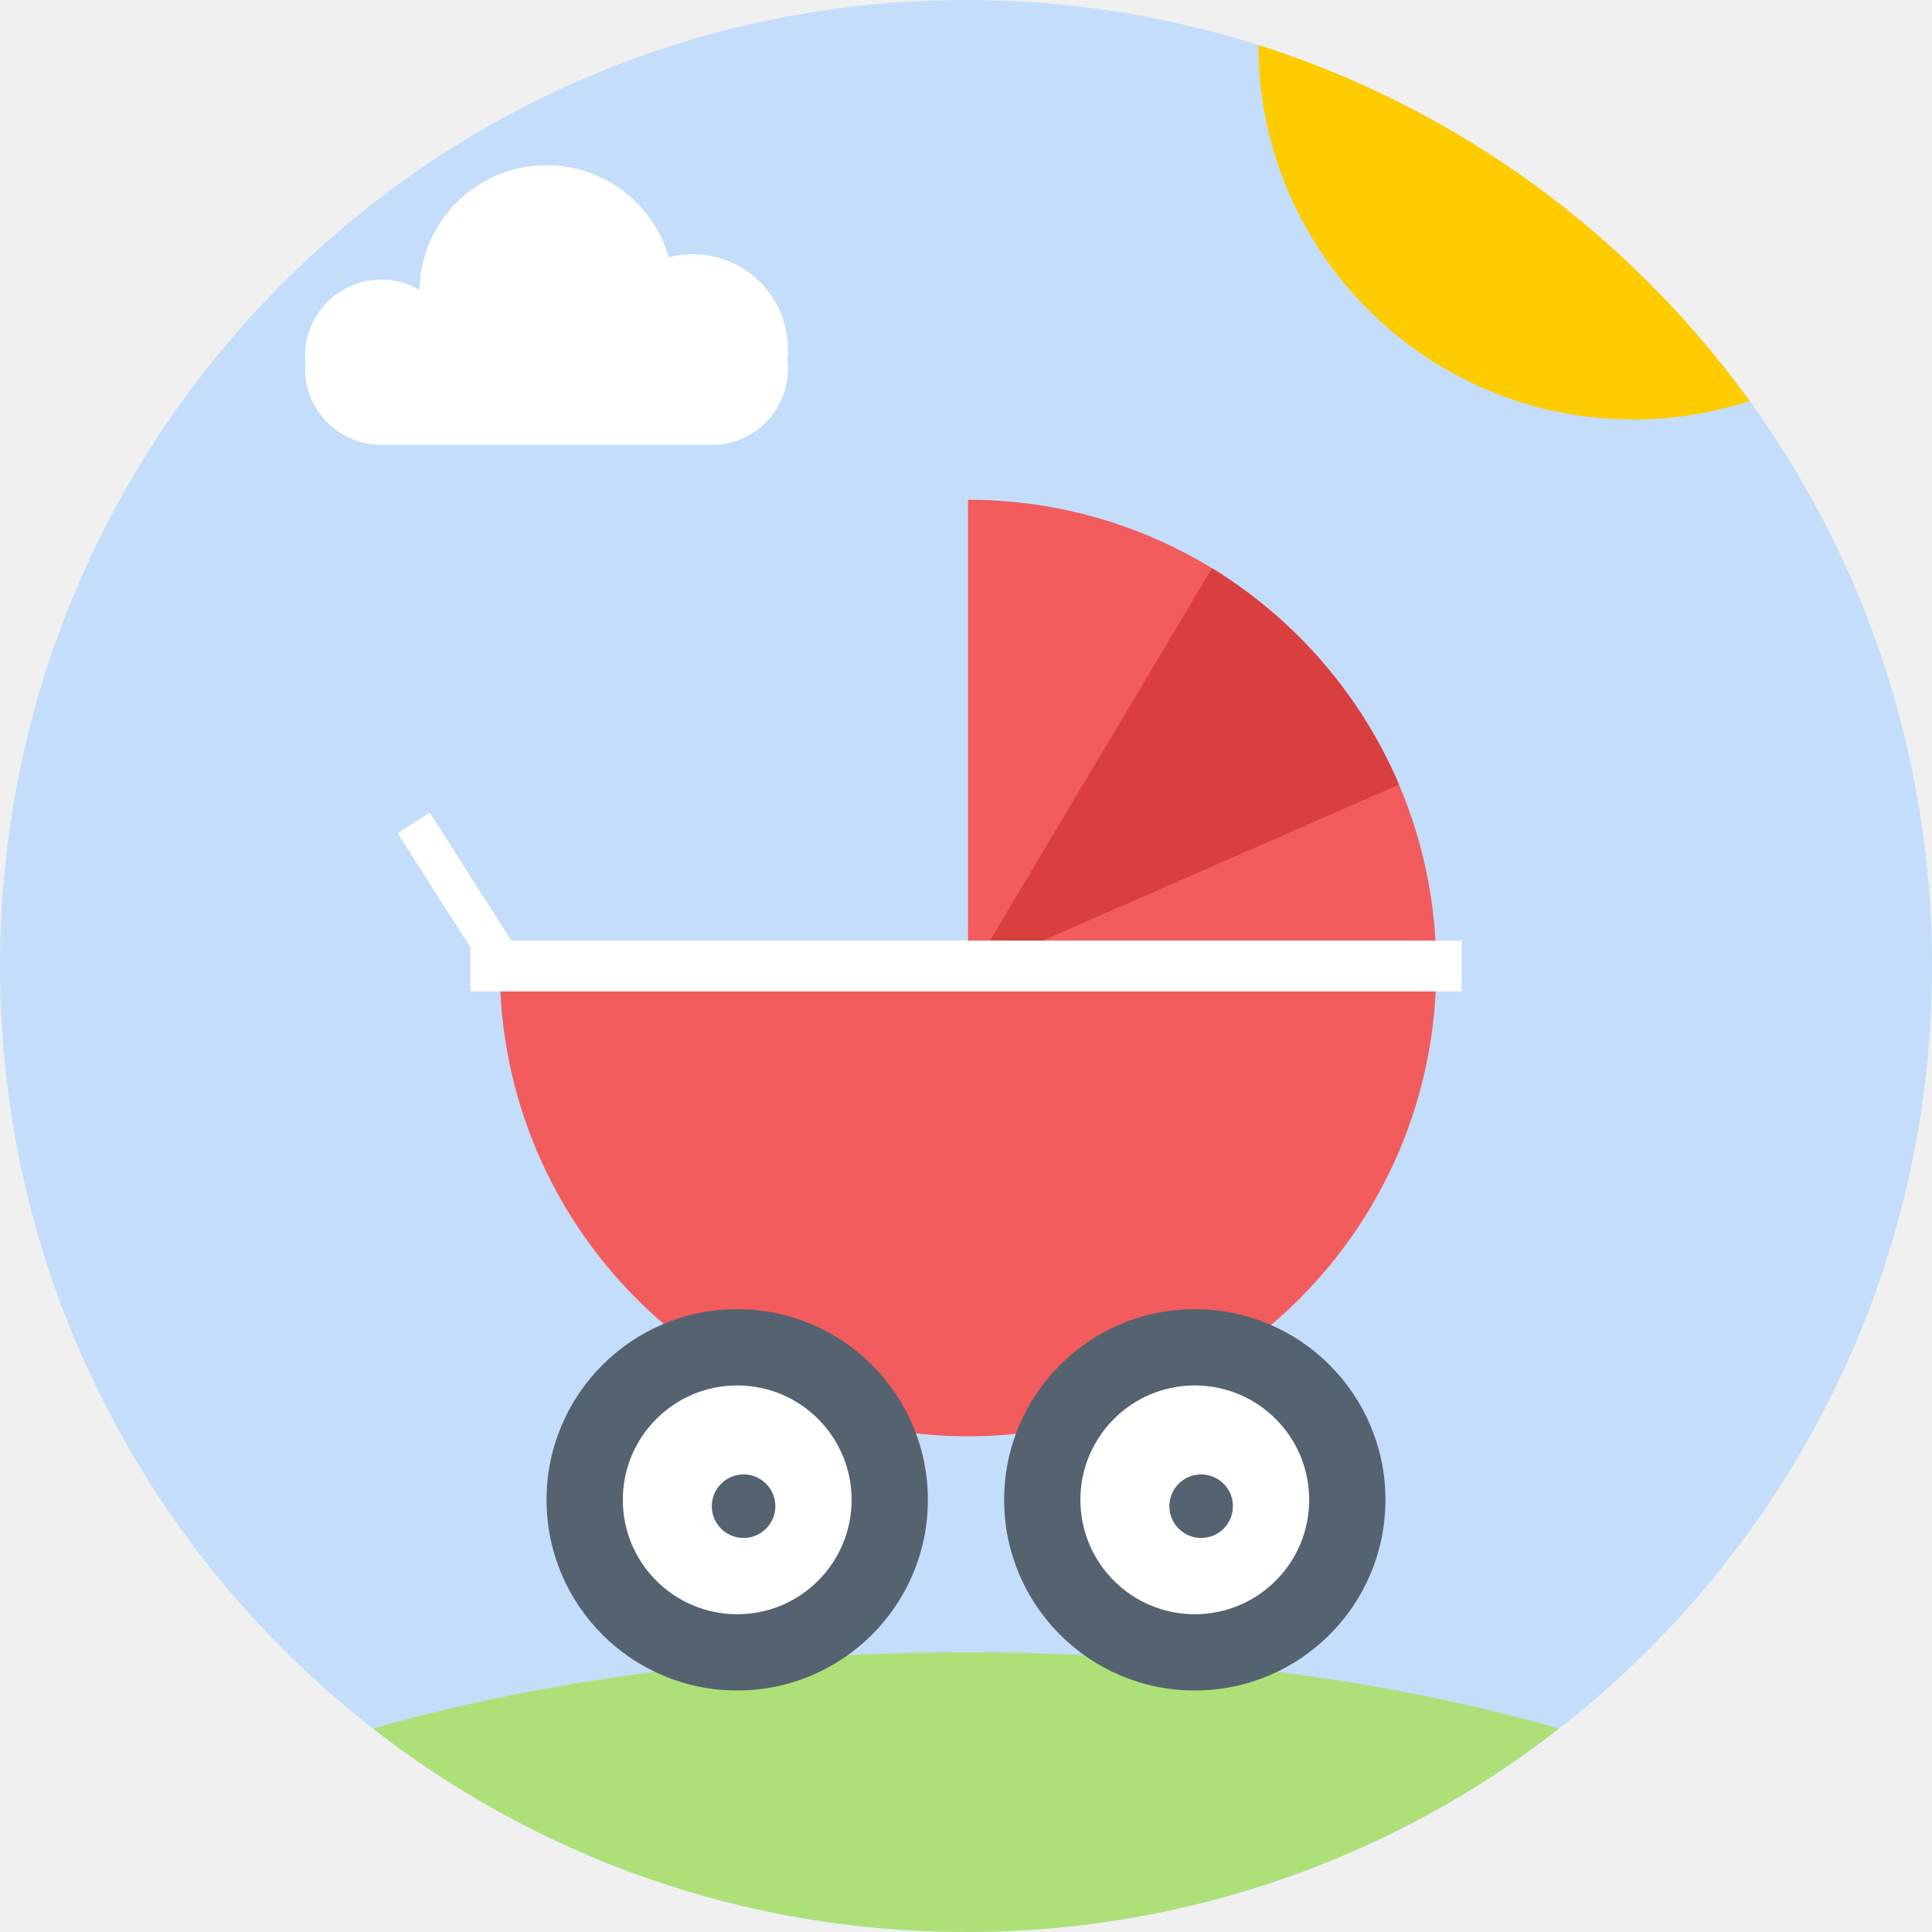
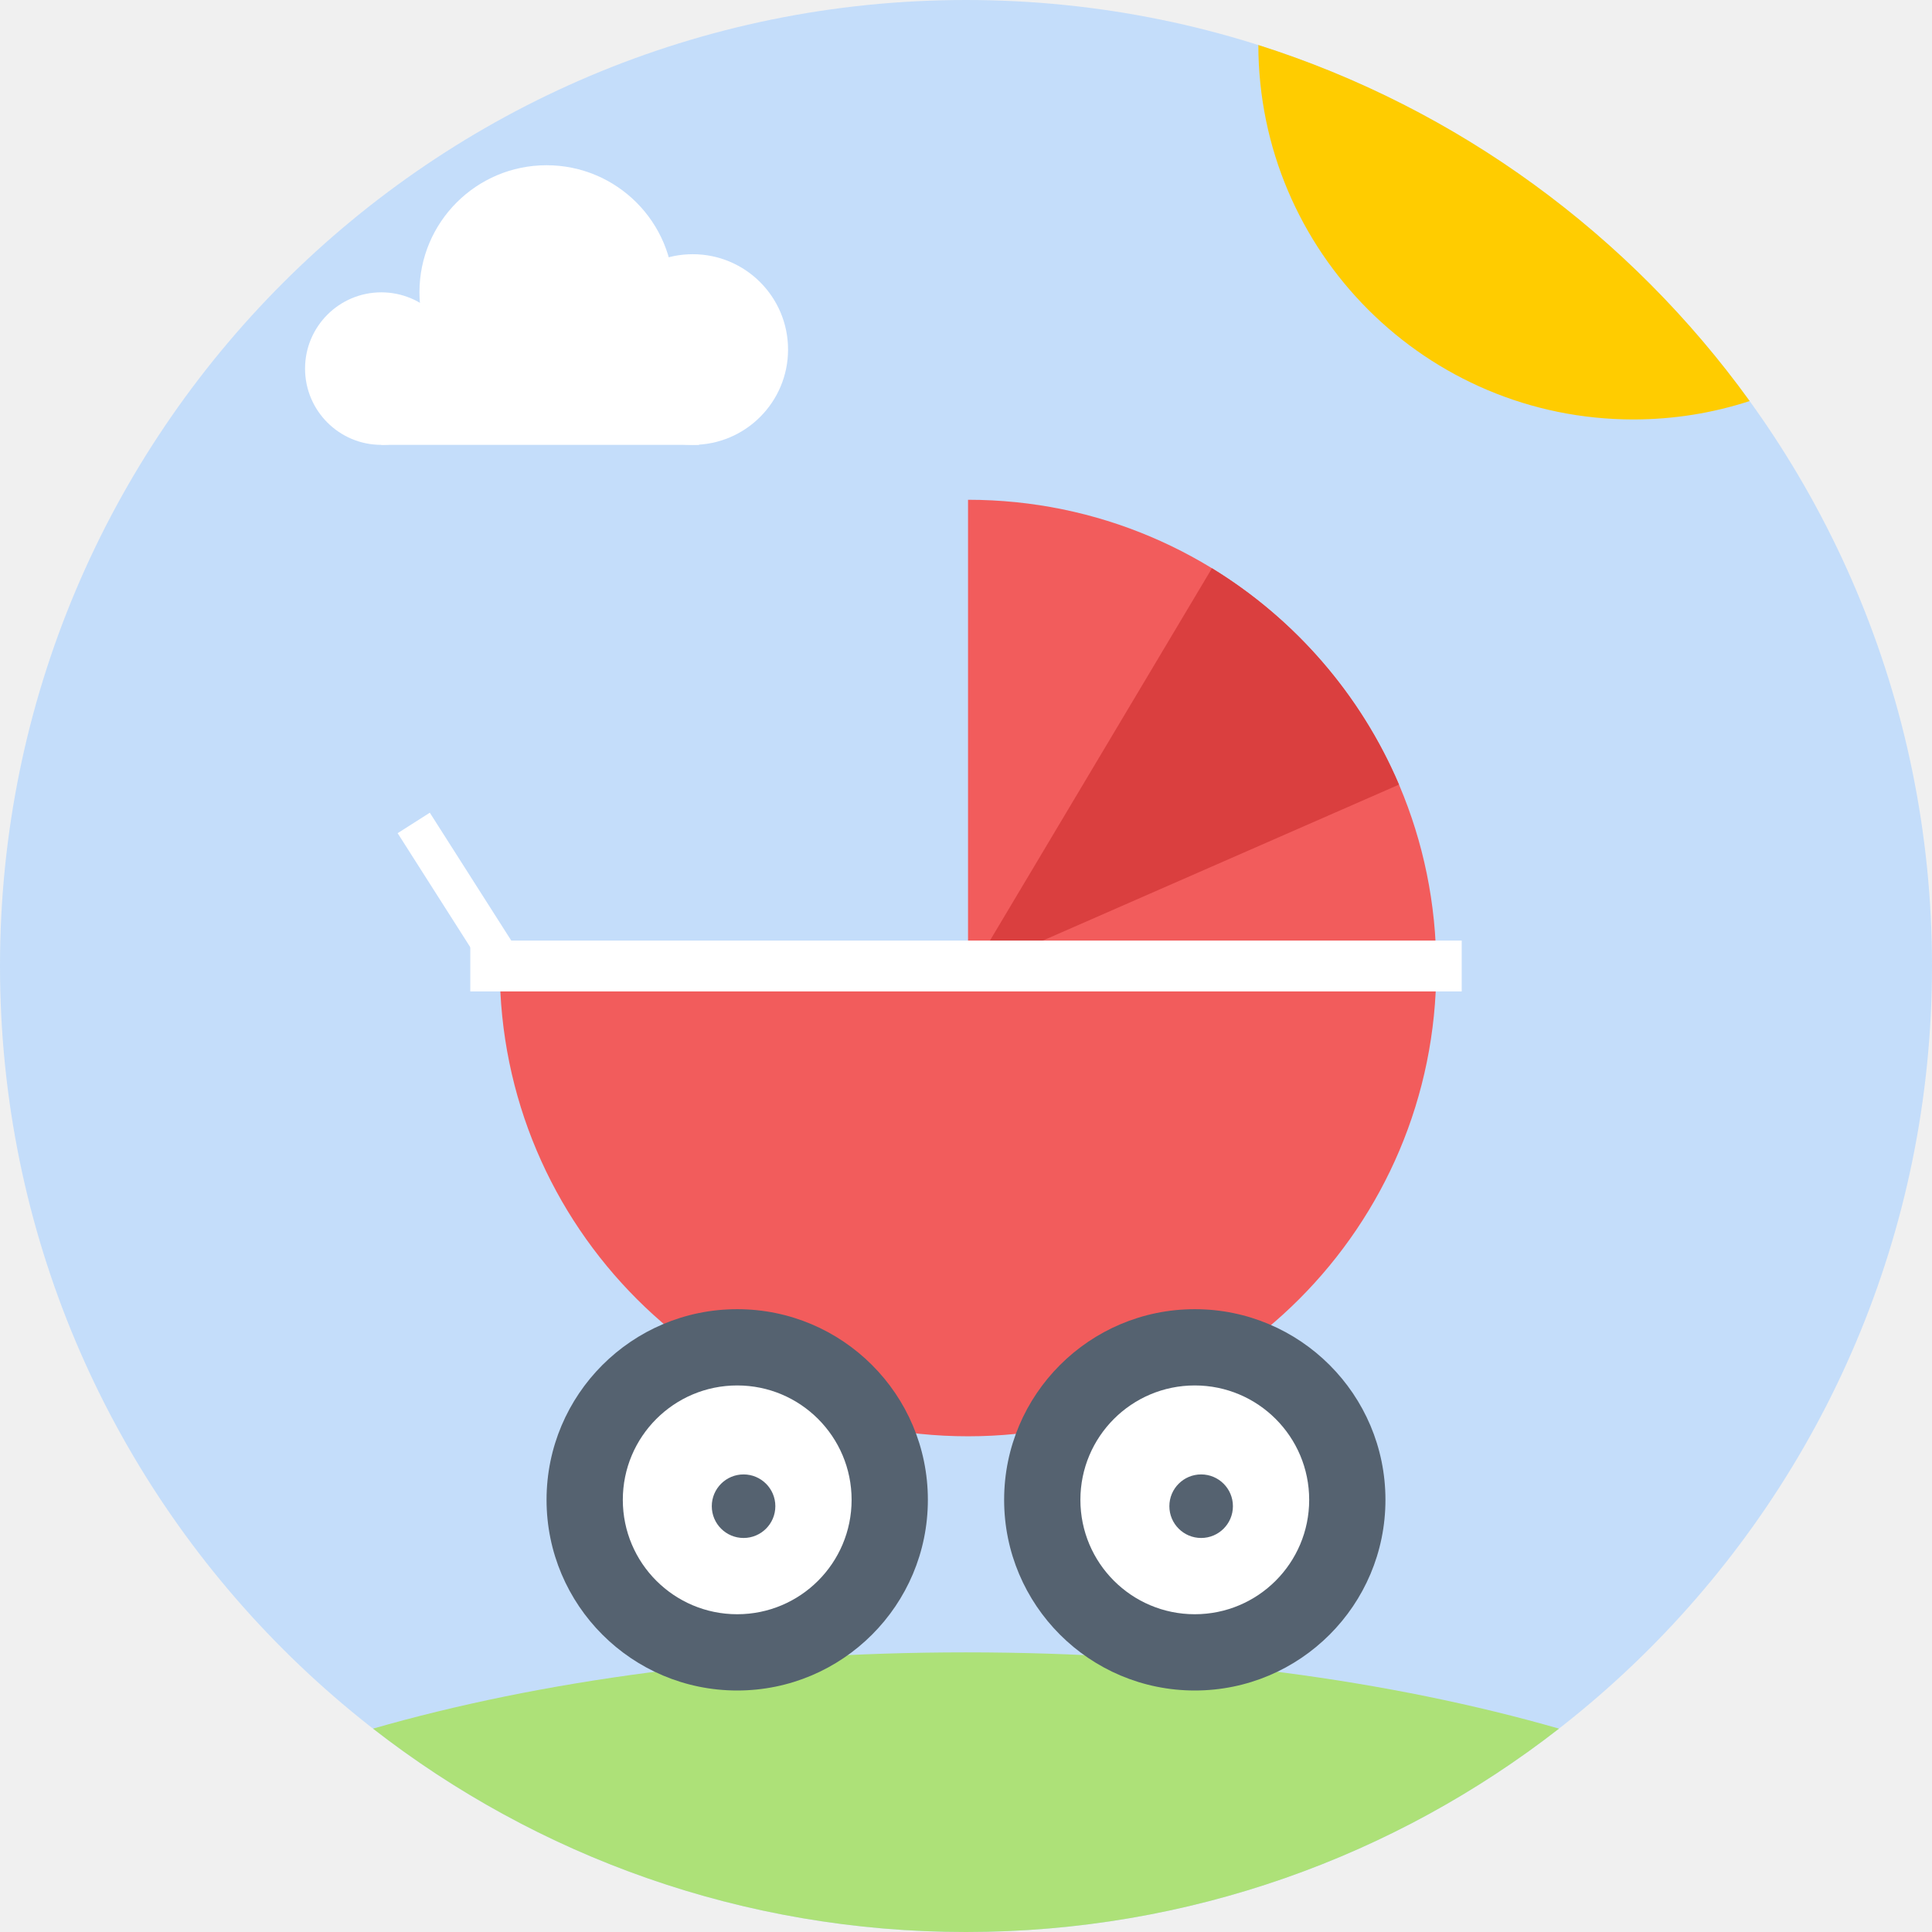
<svg xmlns="http://www.w3.org/2000/svg" width="152" height="152" viewBox="0 0 152 152">
  <g id="Page-1" fill="none" fill-rule="evenodd">
-     <g id="152---iPad-App-Icon">
+     <g id="logo">
      <circle id="background" fill="#C4DDFA" cx="76" cy="76" r="76" />
      <path d="M137.654 31.552C128.21 18.477 114.712 8.525 99 3.542 99.023 19.815 112.222 33 128.5 33c3.196 0 6.272-.508 9.154-1.448z" id="sun" fill="#fc0" />
      <path d="M122.652 136C109.774 146.03 93.585 152 76 152s-33.774-5.972-46.652-16c13.133-3.776 29.243-6 46.652-6 17.41 0 33.52 2.224 46.652 6z" id="floor" fill="#ADE178" />
      <g id="troller">
-         <path d="M40.028 76.485l-7.478-11.74" id="Path-9" stroke="#fff" stroke-width="3" />
+         <path d="M40.028 76.485l-7.478-11.74" id="handelbar" stroke="#fff" stroke-width="3" />
        <path d="M76.16 39.32c20.346 0 36.84 16.493 36.84 36.84C113 96.505 96.506 113 76.16 113c-20.347 0-36.84-16.494-36.84-36.84h36.84V39.32z" id="Chariot" fill="#F25C5C" />
-         <path d="M110.066 61.73c-3.02-7.09-8.2-13.04-14.715-17.024L76.415 76.464l33.652-14.735z" id="Oval-4" fill="#DA3F3F" />
-         <path id="Rectangle-2" fill="#fff" d="M37 74h78v4H37z" />
+         <path d="M110.066 61.73c-3.02-7.09-8.2-13.04-14.715-17.024L76.415 76.464l33.652-14.735z" id="shade" fill="#DA3F3F" />
+         <path id="nacelle-top" fill="#fff" d="M37 74h78v4H37z" />
+       </g>
+       <g id="wheel-right" transform="translate(79 103)">
+         <circle id="tire" fill="#556270" cx="15" cy="15" r="15" />
+         <circle id="spoke" fill="#fff" cx="15" cy="15" r="9" />
+         <circle id="center" fill="#556270" cx="15.5" cy="15.5" r="2.5" />
      </g>
      <g id="wheel-left" transform="translate(43 103)">
-         <circle id="Roue" fill="#556270" cx="15" cy="15" r="15" />
-         <circle id="Roue-3" fill="#fff" cx="15" cy="15" r="9" />
-         <circle id="Roue-4" fill="#556270" cx="15.5" cy="15.5" r="2.5" />
+         <circle id="tire" fill="#556270" cx="15" cy="15" r="15" />
+         <circle id="spoke" fill="#fff" cx="15" cy="15" r="9" />
+         <circle id="center" fill="#556270" cx="15.5" cy="15.5" r="2.5" />
      </g>
-       <g id="wheel-right" transform="translate(79 103)">
-         <circle id="Roue" fill="#556270" cx="15" cy="15" r="15" />
-         <circle id="Roue-3" fill="#fff" cx="15" cy="15" r="9" />
-         <circle id="Roue-4" fill="#556270" cx="15.5" cy="15.5" r="2.5" />
-       </g>
-       <g id="cloud" fill="#fff">
-         <path d="M33.002 22.804C33.106 17.37 37.542 13 43 13c4.565 0 8.416 3.06 9.614 7.24.603-.157 1.235-.24 1.886-.24 4.142 0 7.5 3.358 7.5 7.5 0 .268-.014.532-.04.793.026.232.04.468.04.707 0 3.314-2.687 6-6 6H30c-3.314 0-6-2.693-6-6 0-.168.007-.335.02-.5-.013-.165-.02-.332-.02-.5 0-3.314 2.686-6 6-6 1.094 0 2.12.293 3.002.804z" id="Oval-14" />
+       <g id="cloud" transform="translate(24 13)" fill="#fff">
+         <path id="bottom" d="M6 15h25v7H6z" />
+         <circle id="right" cx="30.5" cy="14.5" r="7.5" />
+         <circle id="center" cx="19" cy="10" r="10" />
+         <circle id="left" cx="6" cy="16" r="6" />
      </g>
    </g>
  </g>
</svg>
